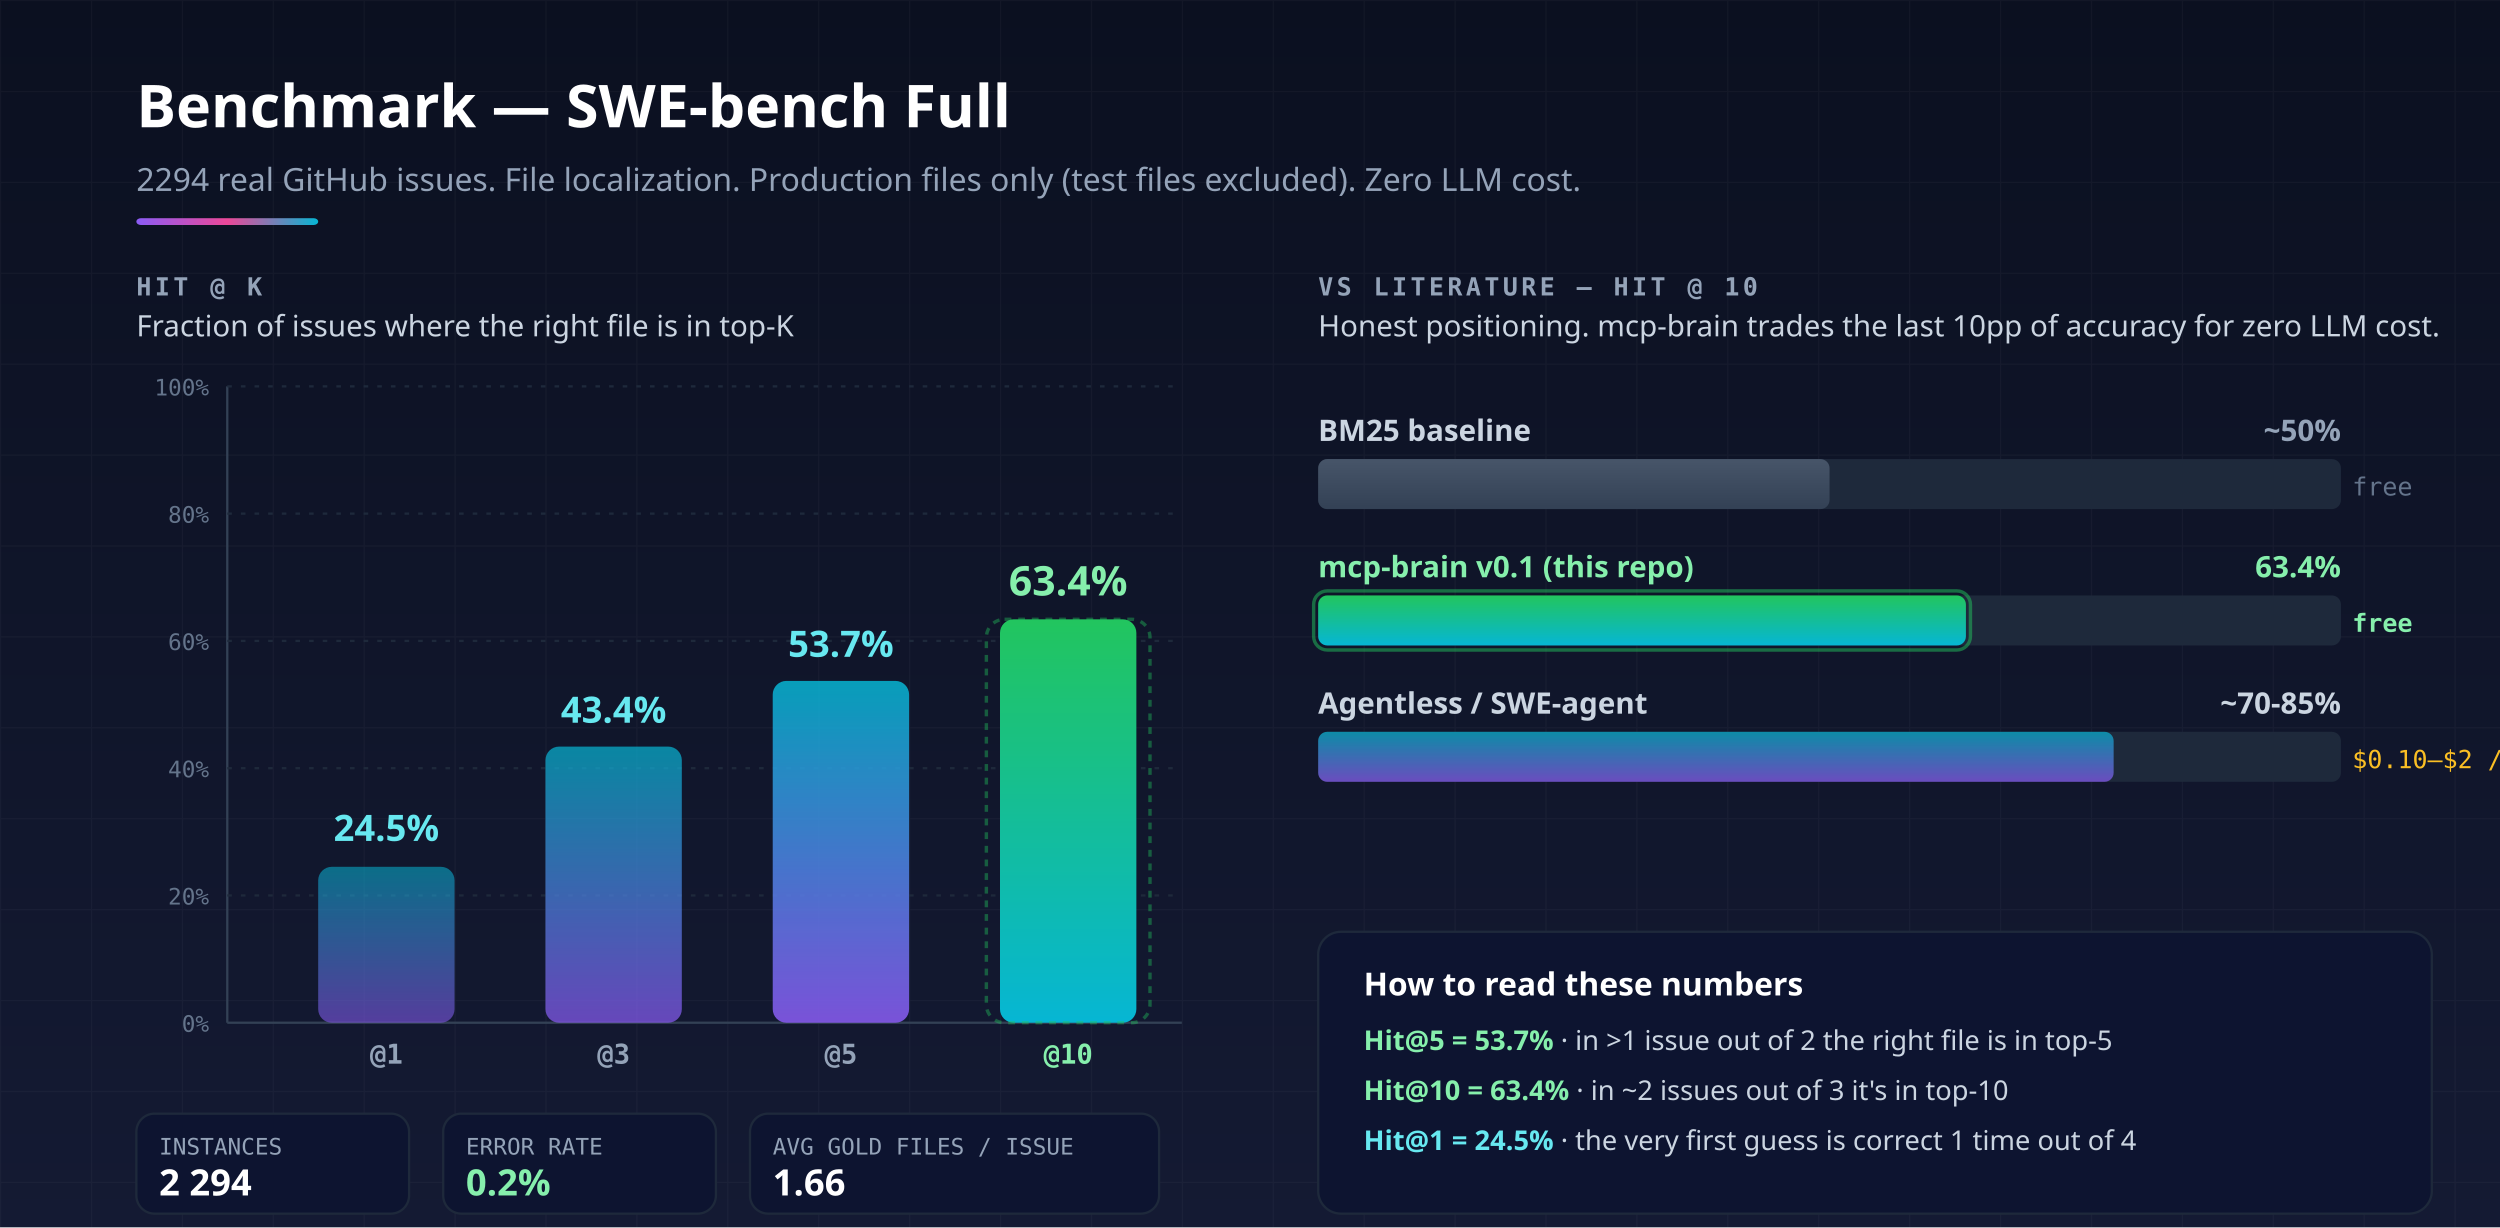
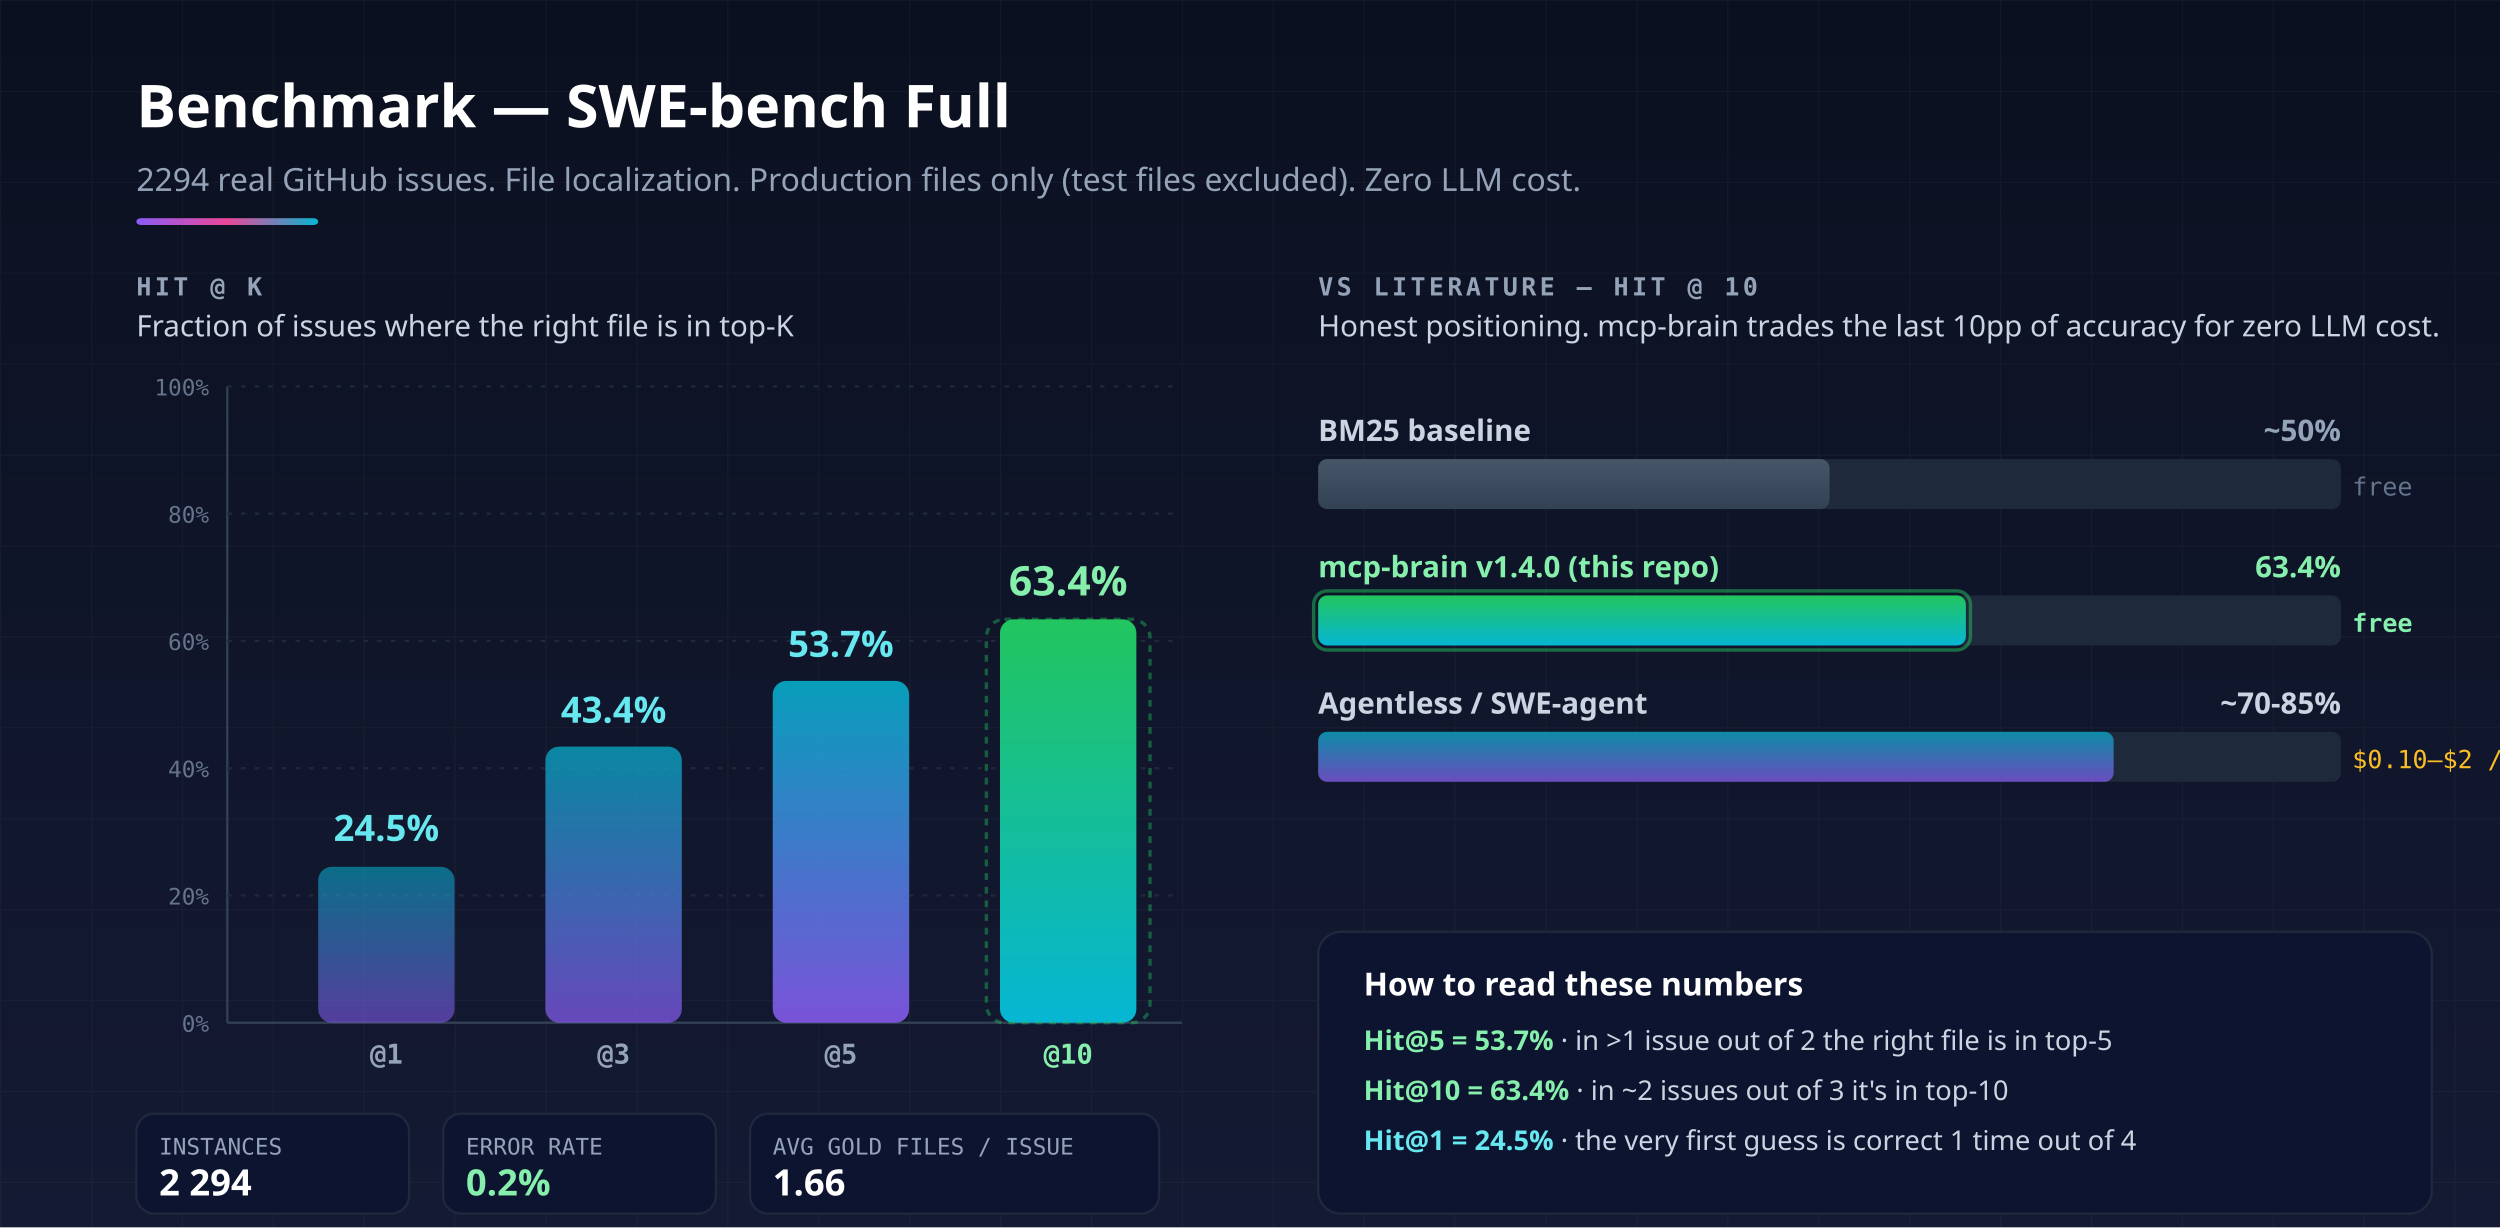
<svg xmlns="http://www.w3.org/2000/svg" viewBox="0 0 1100 540" role="img" aria-label="mcp-brain SWE-bench Full benchmark results: Hit@K and comparison">
  <defs>
    <linearGradient id="bgB" x1="0%" y1="0%" x2="0%" y2="100%">
      <stop offset="0%" stop-color="#0b1020" />
      <stop offset="100%" stop-color="#141a33" />
    </linearGradient>
    <linearGradient id="accentB" x1="0%" y1="0%" x2="100%" y2="0%">
      <stop offset="0%" stop-color="#8b5cf6" />
      <stop offset="50%" stop-color="#ec4899" />
      <stop offset="100%" stop-color="#06b6d4" />
    </linearGradient>
    <linearGradient id="barGrad" x1="0%" y1="0%" x2="0%" y2="100%">
      <stop offset="0%" stop-color="#06b6d4" />
      <stop offset="100%" stop-color="#8b5cf6" />
    </linearGradient>
    <linearGradient id="barGradAccent" x1="0%" y1="0%" x2="0%" y2="100%">
      <stop offset="0%" stop-color="#22c55e" />
      <stop offset="100%" stop-color="#06b6d4" />
    </linearGradient>
    <linearGradient id="barGradMute" x1="0%" y1="0%" x2="0%" y2="100%">
      <stop offset="0%" stop-color="#475569" />
      <stop offset="100%" stop-color="#334155" />
    </linearGradient>
    <pattern id="gridB" width="40" height="40" patternUnits="userSpaceOnUse">
      <path d="M 40 0 L 0 0 0 40" fill="none" stroke="#ffffff" stroke-opacity="0.035" stroke-width="1" />
    </pattern>
  </defs>
  <rect width="1100" height="540" fill="url(#bgB)" />
  <rect width="1100" height="540" fill="url(#gridB)" />
  <text x="60" y="56" font-family="ui-sans-serif, system-ui, sans-serif" font-size="26" font-weight="700" fill="#ffffff">Benchmark — SWE-bench Full</text>
  <text x="60" y="84" font-family="ui-sans-serif, system-ui, sans-serif" font-size="14" fill="#94a3b8">2294 real GitHub issues. File localization. Production files only (test files excluded). Zero LLM cost.</text>
  <rect x="60" y="96" width="80" height="3" rx="2" fill="url(#accentB)" />
  <g transform="translate(60, 130)">
    <text x="0" y="0" font-family="ui-monospace, monospace" font-size="11" font-weight="700" fill="#94a3b8" letter-spacing="1.5">HIT @ K</text>
    <text x="0" y="18" font-family="ui-sans-serif, system-ui, sans-serif" font-size="13" fill="#cbd5e1">Fraction of issues where the right file is in top-K</text>
    <g transform="translate(40, 40)">
      <line x1="0" y1="0" x2="0" y2="280" stroke="#334155" stroke-width="1" />
      <line x1="0" y1="280" x2="420" y2="280" stroke="#334155" stroke-width="1" />
      <g font-family="ui-monospace, monospace" font-size="10" fill="#64748b">
        <line x1="0" y1="0" x2="420" y2="0" stroke="#1e293b" stroke-dasharray="2 4" />
        <text x="-8" y="4" text-anchor="end">100%</text>
        <line x1="0" y1="56" x2="420" y2="56" stroke="#1e293b" stroke-dasharray="2 4" />
        <text x="-8" y="60" text-anchor="end">80%</text>
        <line x1="0" y1="112" x2="420" y2="112" stroke="#1e293b" stroke-dasharray="2 4" />
        <text x="-8" y="116" text-anchor="end">60%</text>
        <line x1="0" y1="168" x2="420" y2="168" stroke="#1e293b" stroke-dasharray="2 4" />
        <text x="-8" y="172" text-anchor="end">40%</text>
        <line x1="0" y1="224" x2="420" y2="224" stroke="#1e293b" stroke-dasharray="2 4" />
        <text x="-8" y="228" text-anchor="end">20%</text>
        <text x="-8" y="284" text-anchor="end">0%</text>
      </g>
      <g transform="translate(40, 0)">
        <rect x="0" y="211.4" width="60" height="68.6" rx="6" fill="url(#barGrad)" opacity="0.55" />
        <text x="30" y="200" text-anchor="middle" font-family="ui-sans-serif, system-ui, sans-serif" font-size="16" font-weight="700" fill="#67e8f0">24.5%</text>
        <text x="30" y="298" text-anchor="middle" font-family="ui-monospace, monospace" font-size="12" font-weight="700" fill="#94a3b8">@1</text>
      </g>
      <g transform="translate(140, 0)">
        <rect x="0" y="158.5" width="60" height="121.5" rx="6" fill="url(#barGrad)" opacity="0.7" />
        <text x="30" y="148" text-anchor="middle" font-family="ui-sans-serif, system-ui, sans-serif" font-size="16" font-weight="700" fill="#67e8f0">43.4%</text>
        <text x="30" y="298" text-anchor="middle" font-family="ui-monospace, monospace" font-size="12" font-weight="700" fill="#94a3b8">@3</text>
      </g>
      <g transform="translate(240, 0)">
        <rect x="0" y="129.6" width="60" height="150.4" rx="6" fill="url(#barGrad)" opacity="0.85" />
        <text x="30" y="119" text-anchor="middle" font-family="ui-sans-serif, system-ui, sans-serif" font-size="16" font-weight="700" fill="#67e8f0">53.7%</text>
        <text x="30" y="298" text-anchor="middle" font-family="ui-monospace, monospace" font-size="12" font-weight="700" fill="#94a3b8">@5</text>
      </g>
      <g transform="translate(340, 0)">
        <rect x="0" y="102.5" width="60" height="177.5" rx="6" fill="url(#barGradAccent)" />
        <text x="30" y="92" text-anchor="middle" font-family="ui-sans-serif, system-ui, sans-serif" font-size="18" font-weight="800" fill="#86efac">63.4%</text>
        <rect x="-6" y="102.5" width="72" height="177.5" rx="8" fill="none" stroke="#22c55e" stroke-opacity="0.4" stroke-width="1.5" stroke-dasharray="3 3" />
        <text x="30" y="298" text-anchor="middle" font-family="ui-monospace, monospace" font-size="12" font-weight="700" fill="#86efac">@10</text>
      </g>
    </g>
    <g transform="translate(0, 360)" font-family="ui-sans-serif, system-ui, sans-serif" font-size="11">
      <g>
        <rect x="0" y="0" width="120" height="44" rx="8" fill="#0d1430" stroke="#1e293b" />
        <text x="10" y="18" font-family="ui-monospace, monospace" font-size="10" fill="#94a3b8">INSTANCES</text>
        <text x="10" y="36" font-family="ui-sans-serif, sans-serif" font-size="16" font-weight="700" fill="#ffffff">2 294</text>
      </g>
      <g transform="translate(135, 0)">
        <rect x="0" y="0" width="120" height="44" rx="8" fill="#0d1430" stroke="#1e293b" />
        <text x="10" y="18" font-family="ui-monospace, monospace" font-size="10" fill="#94a3b8">ERROR RATE</text>
        <text x="10" y="36" font-family="ui-sans-serif, sans-serif" font-size="16" font-weight="700" fill="#86efac">0.2%</text>
      </g>
      <g transform="translate(270, 0)">
        <rect x="0" y="0" width="180" height="44" rx="8" fill="#0d1430" stroke="#1e293b" />
        <text x="10" y="18" font-family="ui-monospace, monospace" font-size="10" fill="#94a3b8">AVG GOLD FILES / ISSUE</text>
        <text x="10" y="36" font-family="ui-sans-serif, sans-serif" font-size="16" font-weight="700" fill="#ffffff">1.66</text>
      </g>
    </g>
  </g>
  <g transform="translate(580, 130)">
    <text x="0" y="0" font-family="ui-monospace, monospace" font-size="11" font-weight="700" fill="#94a3b8" letter-spacing="1.5">VS LITERATURE — HIT @ 10</text>
    <text x="0" y="18" font-family="ui-sans-serif, system-ui, sans-serif" font-size="13" fill="#cbd5e1">Honest positioning. mcp-brain trades the last 10pp of accuracy for zero LLM cost.</text>
    <g transform="translate(0, 50)" font-family="ui-sans-serif, system-ui, sans-serif">
      <g transform="translate(0, 0)">
        <text x="0" y="14" font-size="13" font-weight="600" fill="#cbd5e1">BM25 baseline</text>
        <text x="450" y="14" text-anchor="end" font-size="13" font-weight="700" fill="#94a3b8">~50%</text>
        <rect x="0" y="22" width="450" height="22" rx="4" fill="#1e293b" />
        <rect x="0" y="22" width="225" height="22" rx="4" fill="url(#barGradMute)" />
        <text x="455" y="38" font-family="ui-monospace, monospace" font-size="11" fill="#64748b">free</text>
      </g>
      <g transform="translate(0, 60)">
-         <text x="0" y="14" font-size="13" font-weight="700" fill="#86efac">mcp-brain v0.1 (this repo)</text>
+         <text x="0" y="14" font-size="13" font-weight="700" fill="#86efac">mcp-brain v1.4.0 (this repo)</text>
        <text x="450" y="14" text-anchor="end" font-size="13" font-weight="700" fill="#86efac">63.4%</text>
        <rect x="0" y="22" width="450" height="22" rx="4" fill="#1e293b" />
        <rect x="0" y="22" width="285" height="22" rx="4" fill="url(#barGradAccent)" />
        <rect x="-2" y="20" width="289" height="26" rx="6" fill="none" stroke="#22c55e" stroke-opacity="0.5" stroke-width="1.5" />
        <text x="455" y="38" font-family="ui-monospace, monospace" font-size="11" fill="#86efac" font-weight="700">free</text>
      </g>
      <g transform="translate(0, 120)">
        <text x="0" y="14" font-size="13" font-weight="600" fill="#cbd5e1">Agentless / SWE-agent</text>
        <text x="450" y="14" text-anchor="end" font-size="13" font-weight="700" fill="#cbd5e1">~70-85%</text>
        <rect x="0" y="22" width="450" height="22" rx="4" fill="#1e293b" />
        <rect x="0" y="22" width="350" height="22" rx="4" fill="url(#barGrad)" opacity="0.7" />
        <text x="455" y="38" font-family="ui-monospace, monospace" font-size="11" fill="#fbbf24">$0.10–$2 / query</text>
      </g>
    </g>
    <g transform="translate(0, 280)">
      <rect x="0" y="0" width="490" height="124" rx="10" fill="#0d1430" stroke="#1e293b" />
      <text x="20" y="28" font-family="ui-sans-serif, system-ui, sans-serif" font-size="14" font-weight="700" fill="#ffffff">How to read these numbers</text>
      <g font-family="ui-sans-serif, system-ui, sans-serif" font-size="12" fill="#cbd5e1">
        <text x="20" y="52">
          <tspan font-weight="700" fill="#86efac">Hit@5 = 53.7%</tspan>
          <tspan> · in &gt;1 issue out of 2 the right file is in top-5</tspan>
        </text>
        <text x="20" y="74">
          <tspan font-weight="700" fill="#86efac">Hit@10 = 63.4%</tspan>
          <tspan> · in ~2 issues out of 3 it's in top-10</tspan>
        </text>
        <text x="20" y="96">
          <tspan font-weight="700" fill="#67e8f0">Hit@1 = 24.5%</tspan>
          <tspan> · the very first guess is correct 1 time out of 4</tspan>
        </text>
      </g>
    </g>
  </g>
  <text x="60" y="570" font-family="ui-sans-serif, system-ui, sans-serif" font-size="12" fill="#64748b">
    <tspan font-weight="700" fill="#94a3b8">Reproducible:</tspan>
    <tspan font-family="ui-monospace, monospace" fill="#67e8f0"> python -m benchmark.run_eval --dataset … --top-k 10 --max-hops 2 --use-semantic</tspan>
    <tspan> · See benchmark/README.md</tspan>
  </text>
</svg>
